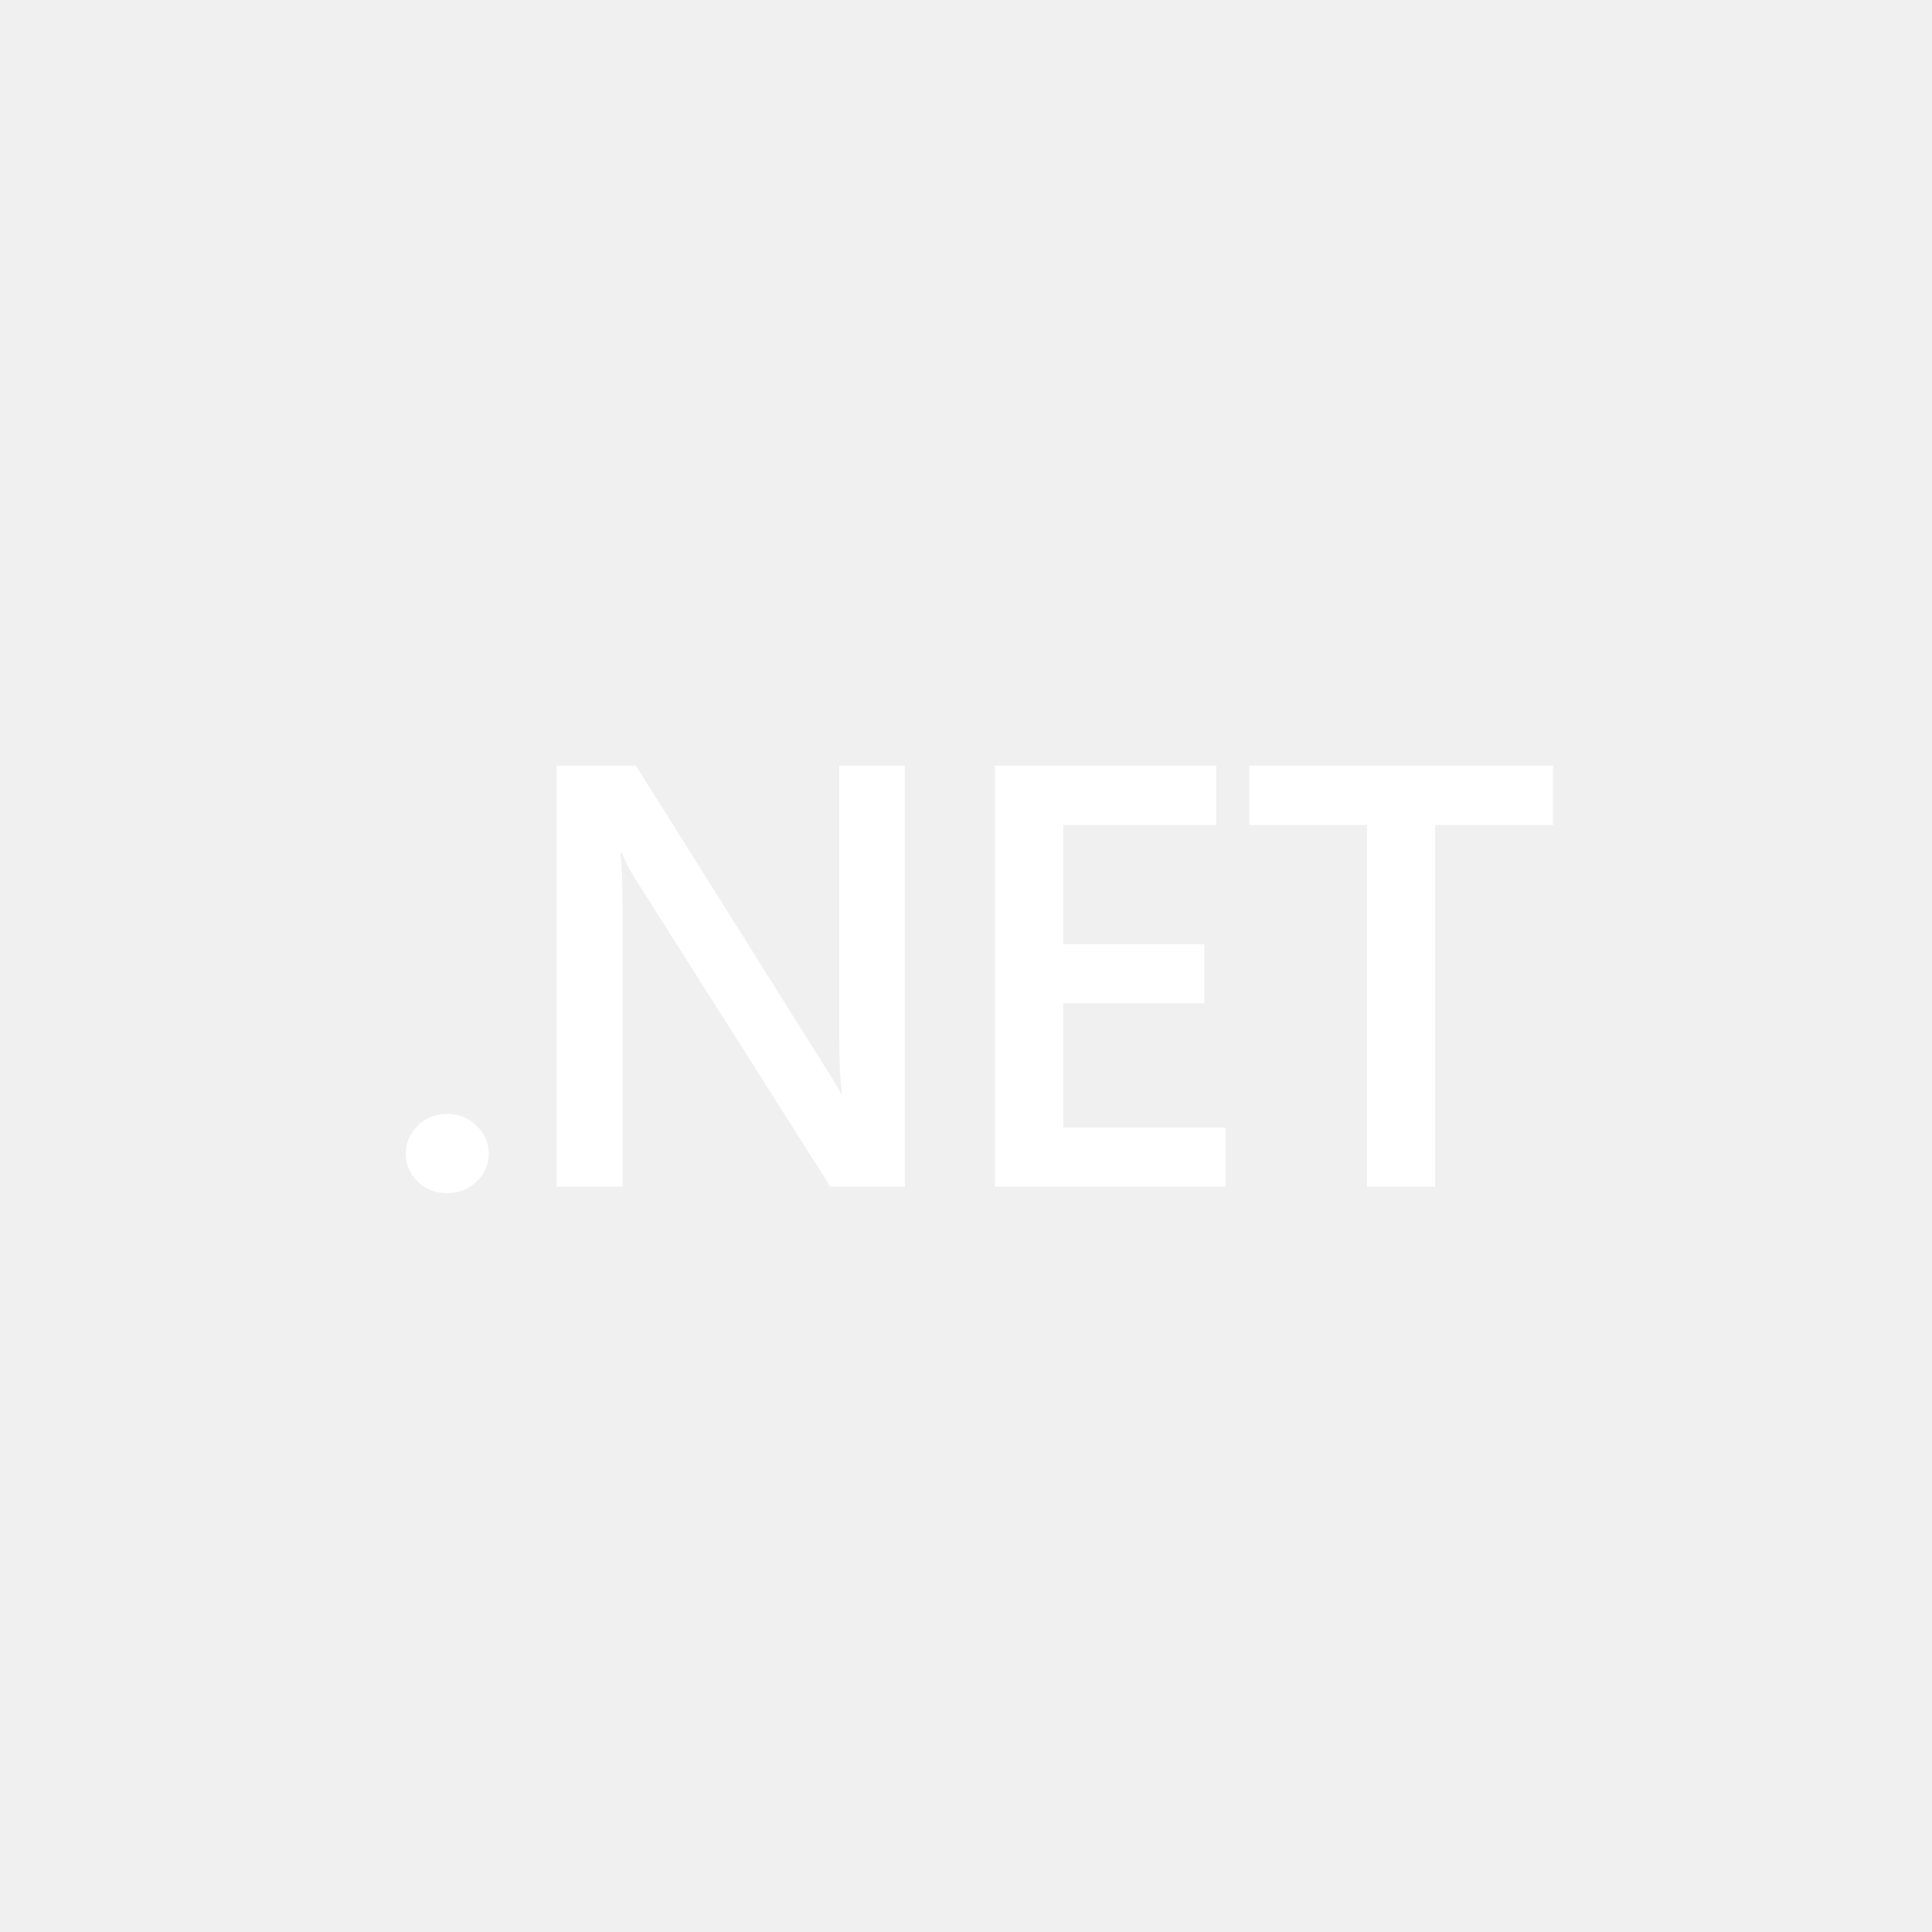
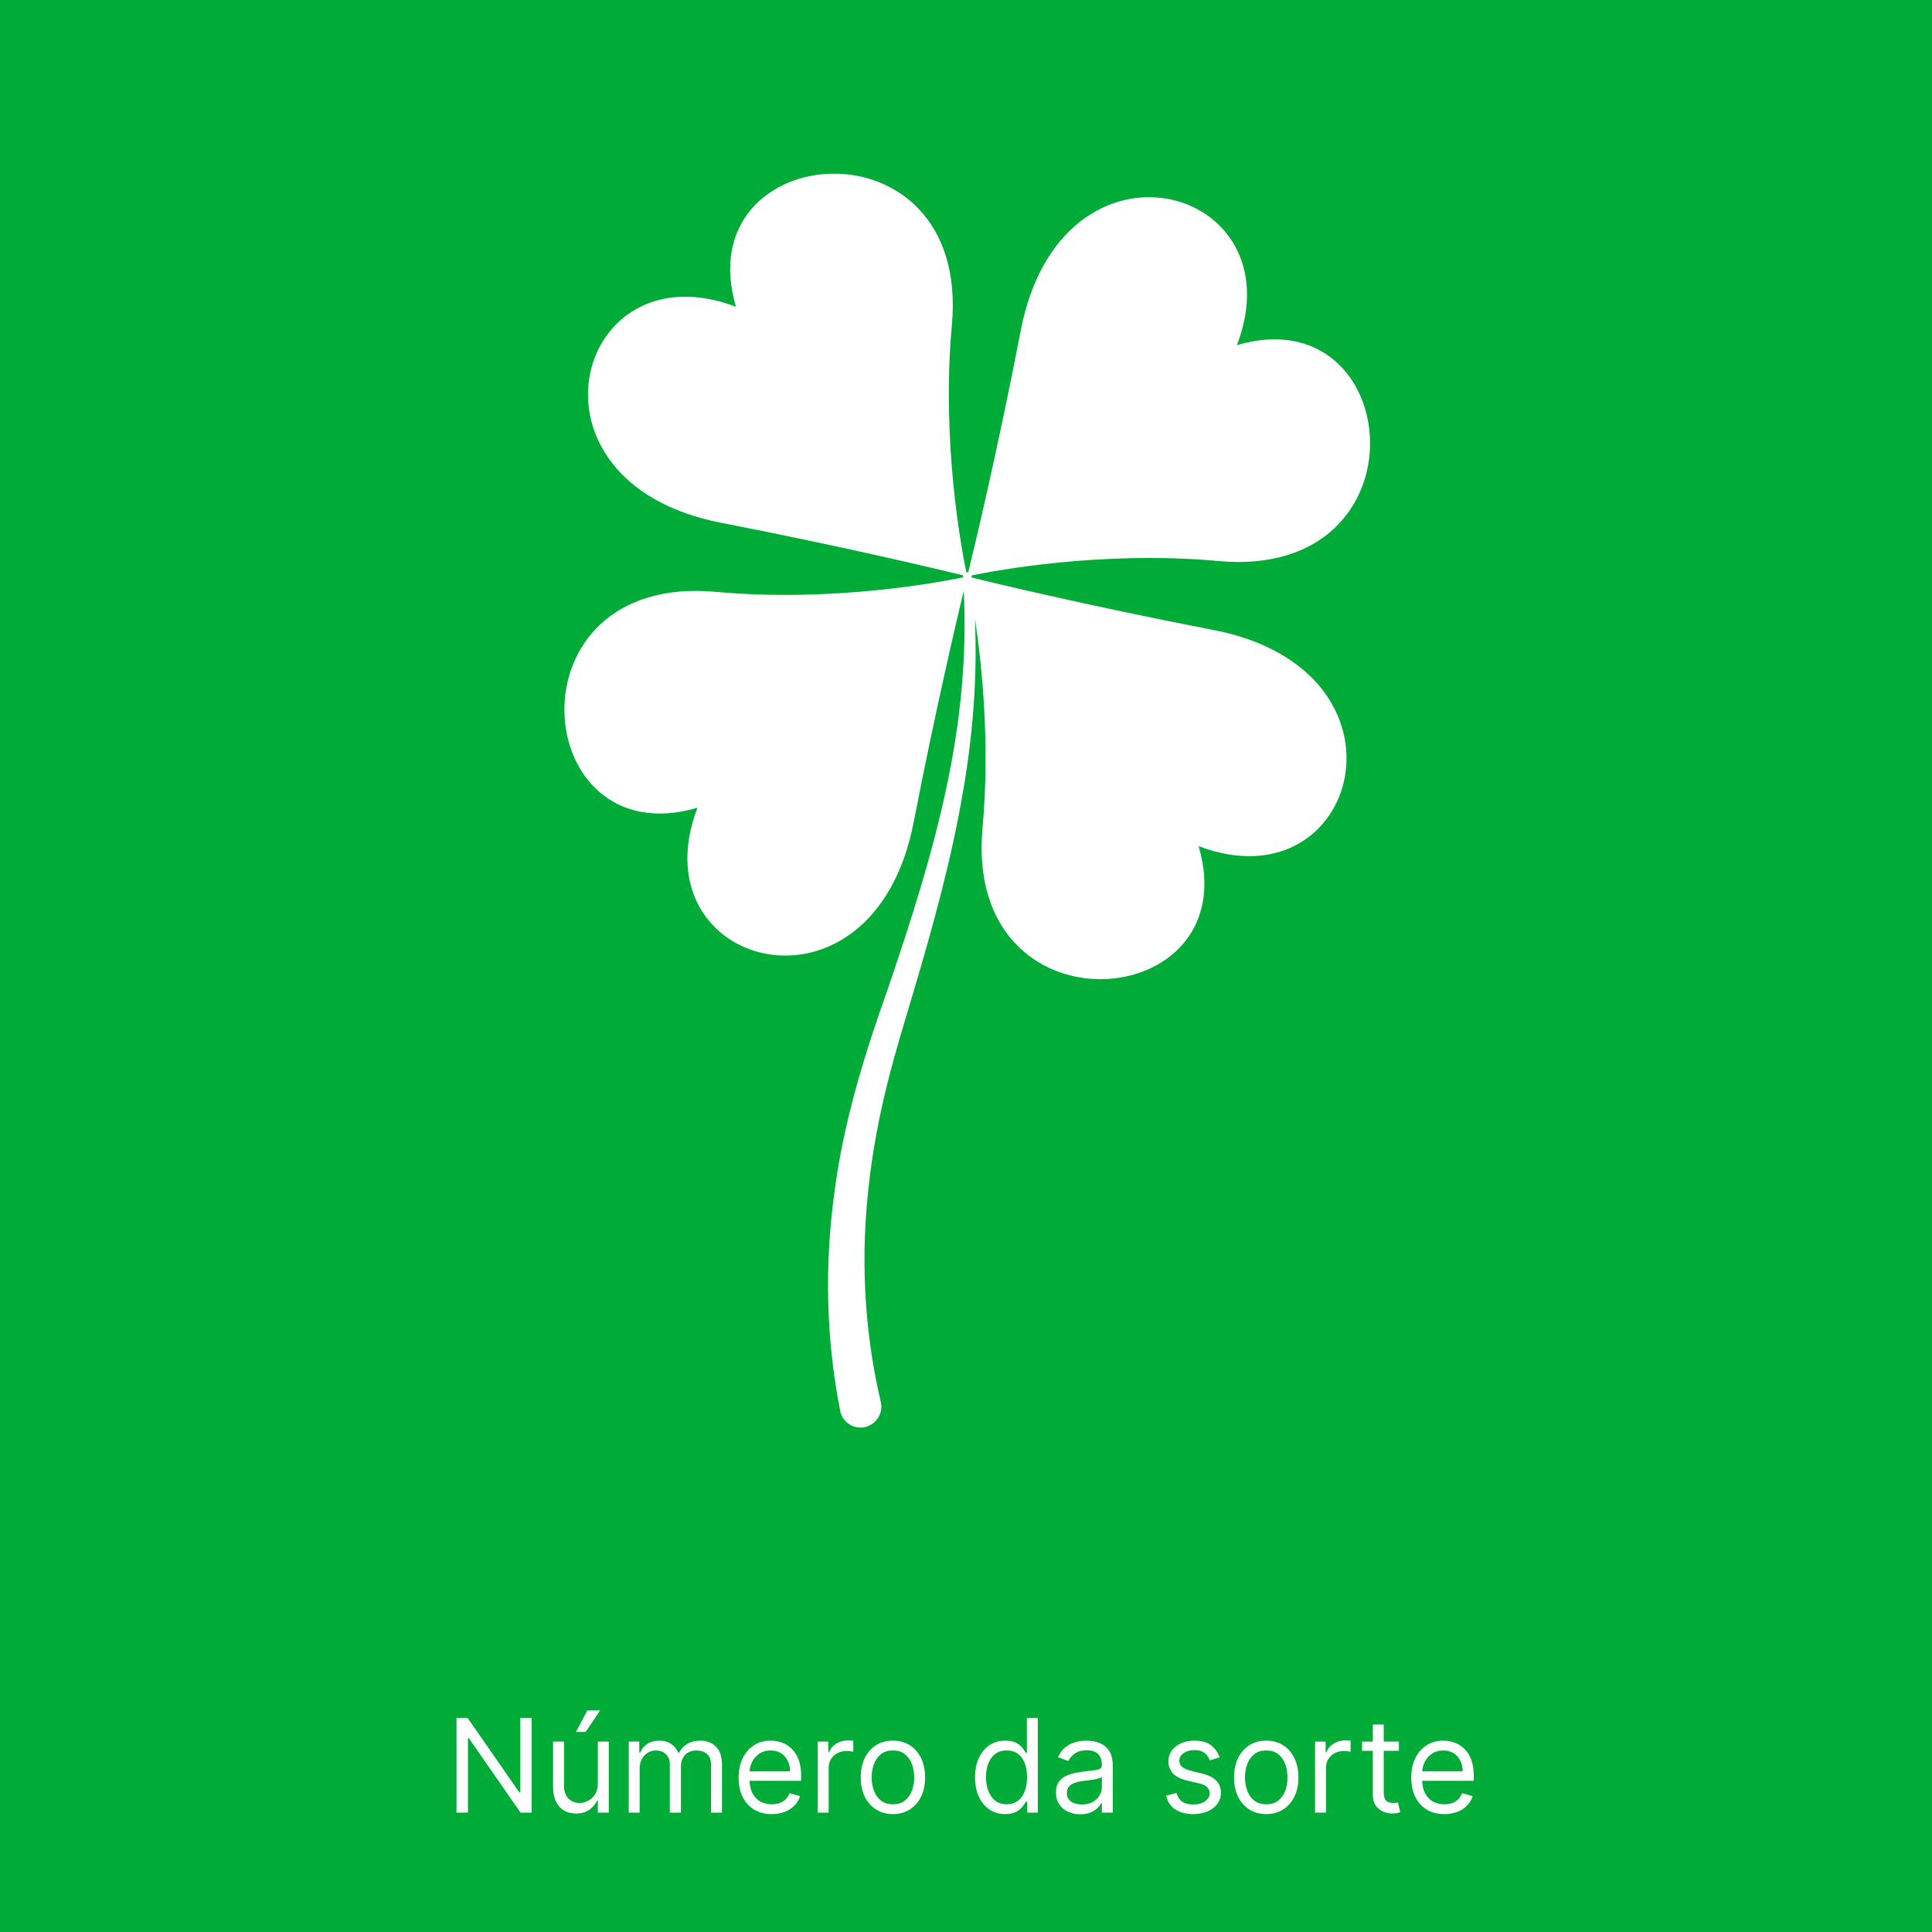
- <svg xmlns="http://www.w3.org/2000/svg" width="456" height="456" viewBox="0 0 456 456" version="1.1" xml:space="preserve" style="fill-rule:evenodd;clip-rule:evenodd;stroke-linejoin:round;stroke-miterlimit:2;">
-   <path d="m 105.5,281.609 c -2.703,0 -5.001,-0.9 -6.893,-2.702 -1.892,-1.848 -2.838,-4.042 -2.838,-6.582 0,-2.587 0.946,-4.804 2.838,-6.652 1.892,-1.848 4.19,-2.772 6.893,-2.772 2.748,0 5.068,0.924 6.96,2.772 1.937,1.848 2.906,4.064 2.906,6.652 0,2.54 -0.968,4.734 -2.906,6.582 -1.892,1.802 -4.212,2.702 -6.96,2.702 z" style="fill:#ffffff;fill-rule:nonzero;stroke-width:0.838" />
-   <path d="M 213.561,280.084 H 195.99 L 149.7,207.054 c -1.171,-1.848 -2.14,-3.765 -2.906,-5.751 h -0.406 c 0.361,2.125 0.541,6.675 0.541,13.65 v 65.132 h -15.543 v -99.36 h 18.719 l 44.737,71.298 c 1.892,2.957 3.109,4.989 3.649,6.098 h 0.27 c -0.45,-2.632 -0.676,-7.09 -0.676,-13.373 v -64.023 h 15.476 z" style="fill:#ffffff;fill-rule:nonzero;stroke-width:0.838" />
-   <path d="m 289.251,280.084 h -54.401 v -99.36 h 52.238 v 13.997 h -36.154 v 28.131 h 33.316 v 13.927 h -33.316 v 29.378 h 38.316 z" style="fill:#ffffff;fill-rule:nonzero;stroke-width:0.838" />
-   <path d="M 366.565,194.721 H 338.722 v 85.363 h -16.084 v -85.363 h -27.775 v -13.997 h 71.701 z" style="fill:#ffffff;fill-rule:nonzero;stroke-width:0.838" />
+ <svg xmlns="http://www.w3.org/2000/svg" width="178" height="178" viewBox="0 0 178 178" fill="none">
+   <rect width="178" height="178" fill="#00AB37" />
+   <path d="M48.977 158.273V167H47.955L43.199 160.148H43.114V167H42.057V158.273H43.08L47.852 165.142H47.938V158.273H48.977ZM55.081 164.324V160.455H56.086V167H55.081V165.892H55.012C54.859 166.224 54.62 166.507 54.297 166.74C53.973 166.97 53.564 167.085 53.069 167.085C52.66 167.085 52.297 166.996 51.978 166.817C51.66 166.635 51.41 166.362 51.228 165.999C51.047 165.632 50.956 165.17 50.956 164.614V160.455H51.961V164.545C51.961 165.023 52.095 165.403 52.362 165.688C52.632 165.972 52.975 166.114 53.393 166.114C53.643 166.114 53.897 166.05 54.156 165.922C54.417 165.794 54.636 165.598 54.812 165.334C54.991 165.07 55.081 164.733 55.081 164.324ZM53.069 159.568L54.109 157.591H55.285L53.956 159.568H53.069ZM57.928 167V160.455H58.9V161.477H58.985C59.121 161.128 59.342 160.857 59.646 160.663C59.95 160.467 60.315 160.369 60.741 160.369C61.173 160.369 61.532 160.467 61.819 160.663C62.109 160.857 62.334 161.128 62.496 161.477H62.565C62.732 161.139 62.984 160.871 63.319 160.672C63.654 160.47 64.056 160.369 64.525 160.369C65.11 160.369 65.589 160.553 65.961 160.919C66.333 161.283 66.519 161.849 66.519 162.619V167H65.513V162.619C65.513 162.136 65.381 161.791 65.117 161.584C64.853 161.376 64.542 161.273 64.184 161.273C63.724 161.273 63.367 161.412 63.114 161.69C62.861 161.966 62.735 162.315 62.735 162.739V167H61.712V162.517C61.712 162.145 61.592 161.845 61.35 161.618C61.109 161.388 60.798 161.273 60.417 161.273C60.156 161.273 59.911 161.342 59.684 161.482C59.459 161.621 59.278 161.814 59.139 162.061C59.002 162.305 58.934 162.588 58.934 162.909V167H57.928ZM71.102 167.136C70.472 167.136 69.928 166.997 69.47 166.719C69.016 166.438 68.665 166.045 68.418 165.543C68.173 165.037 68.051 164.449 68.051 163.778C68.051 163.108 68.173 162.517 68.418 162.006C68.665 161.491 69.008 161.091 69.449 160.804C69.892 160.514 70.409 160.369 71 160.369C71.341 160.369 71.678 160.426 72.01 160.54C72.342 160.653 72.645 160.838 72.918 161.094C73.19 161.347 73.408 161.682 73.57 162.099C73.731 162.517 73.812 163.031 73.812 163.642V164.068H68.767V163.199H72.79C72.79 162.83 72.716 162.5 72.568 162.21C72.423 161.92 72.216 161.692 71.946 161.524C71.679 161.357 71.364 161.273 71 161.273C70.599 161.273 70.253 161.372 69.96 161.571C69.671 161.767 69.447 162.023 69.291 162.338C69.135 162.653 69.057 162.991 69.057 163.352V163.932C69.057 164.426 69.142 164.845 69.312 165.189C69.486 165.53 69.726 165.79 70.033 165.969C70.34 166.145 70.696 166.233 71.102 166.233C71.367 166.233 71.605 166.196 71.818 166.122C72.034 166.045 72.22 165.932 72.376 165.781C72.533 165.628 72.653 165.437 72.739 165.21L73.71 165.483C73.608 165.812 73.436 166.102 73.195 166.352C72.953 166.599 72.655 166.793 72.3 166.932C71.945 167.068 71.546 167.136 71.102 167.136ZM75.342 167V160.455H76.314V161.443H76.382C76.501 161.119 76.717 160.857 77.03 160.655C77.342 160.453 77.695 160.352 78.087 160.352C78.16 160.352 78.253 160.354 78.364 160.357C78.474 160.359 78.558 160.364 78.615 160.369V161.392C78.581 161.384 78.503 161.371 78.381 161.354C78.261 161.334 78.135 161.324 78.001 161.324C77.683 161.324 77.399 161.391 77.149 161.524C76.902 161.655 76.706 161.837 76.561 162.07C76.419 162.3 76.348 162.562 76.348 162.858V167H75.342ZM82.267 167.136C81.676 167.136 81.158 166.996 80.712 166.714C80.269 166.433 79.922 166.04 79.672 165.534C79.425 165.028 79.301 164.437 79.301 163.761C79.301 163.08 79.425 162.484 79.672 161.976C79.922 161.467 80.269 161.072 80.712 160.791C81.158 160.51 81.676 160.369 82.267 160.369C82.858 160.369 83.375 160.51 83.818 160.791C84.264 161.072 84.611 161.467 84.858 161.976C85.108 162.484 85.233 163.08 85.233 163.761C85.233 164.437 85.108 165.028 84.858 165.534C84.611 166.04 84.264 166.433 83.818 166.714C83.375 166.996 82.858 167.136 82.267 167.136ZM82.267 166.233C82.716 166.233 83.085 166.118 83.375 165.888C83.665 165.658 83.879 165.355 84.019 164.98C84.158 164.605 84.227 164.199 84.227 163.761C84.227 163.324 84.158 162.916 84.019 162.538C83.879 162.161 83.665 161.855 83.375 161.622C83.085 161.389 82.716 161.273 82.267 161.273C81.818 161.273 81.449 161.389 81.159 161.622C80.869 161.855 80.655 162.161 80.516 162.538C80.376 162.916 80.307 163.324 80.307 163.761C80.307 164.199 80.376 164.605 80.516 164.98C80.655 165.355 80.869 165.658 81.159 165.888C81.449 166.118 81.818 166.233 82.267 166.233ZM92.615 167.136C92.069 167.136 91.588 166.999 91.17 166.723C90.752 166.445 90.426 166.053 90.19 165.547C89.954 165.038 89.836 164.438 89.836 163.744C89.836 163.057 89.954 162.46 90.19 161.955C90.426 161.449 90.754 161.058 91.174 160.783C91.595 160.507 92.081 160.369 92.632 160.369C93.058 160.369 93.394 160.44 93.642 160.582C93.892 160.722 94.082 160.881 94.213 161.06C94.346 161.236 94.45 161.381 94.524 161.494H94.609V158.273H95.615V167H94.643V165.994H94.524C94.45 166.114 94.345 166.264 94.209 166.446C94.072 166.625 93.877 166.786 93.625 166.928C93.372 167.067 93.035 167.136 92.615 167.136ZM92.751 166.233C93.154 166.233 93.495 166.128 93.774 165.918C94.052 165.705 94.264 165.411 94.409 165.036C94.554 164.658 94.626 164.222 94.626 163.727C94.626 163.239 94.555 162.811 94.413 162.445C94.271 162.075 94.061 161.788 93.782 161.584C93.504 161.376 93.16 161.273 92.751 161.273C92.325 161.273 91.97 161.382 91.686 161.601C91.404 161.817 91.193 162.111 91.051 162.483C90.912 162.852 90.842 163.267 90.842 163.727C90.842 164.193 90.913 164.616 91.055 164.997C91.2 165.375 91.413 165.676 91.694 165.901C91.978 166.122 92.331 166.233 92.751 166.233ZM99.522 167.153C99.108 167.153 98.731 167.075 98.393 166.919C98.055 166.76 97.787 166.531 97.588 166.233C97.389 165.932 97.289 165.568 97.289 165.142C97.289 164.767 97.363 164.463 97.511 164.23C97.659 163.994 97.856 163.81 98.103 163.676C98.35 163.543 98.623 163.443 98.921 163.378C99.223 163.31 99.525 163.256 99.829 163.216C100.227 163.165 100.549 163.126 100.797 163.101C101.047 163.072 101.228 163.026 101.342 162.96C101.458 162.895 101.517 162.781 101.517 162.619V162.585C101.517 162.165 101.402 161.838 101.172 161.605C100.944 161.372 100.599 161.256 100.136 161.256C99.656 161.256 99.279 161.361 99.007 161.571C98.734 161.781 98.542 162.006 98.431 162.244L97.477 161.903C97.647 161.506 97.875 161.196 98.159 160.974C98.446 160.75 98.758 160.594 99.096 160.506C99.437 160.415 99.772 160.369 100.102 160.369C100.312 160.369 100.554 160.395 100.826 160.446C101.102 160.494 101.368 160.595 101.623 160.749C101.882 160.902 102.096 161.134 102.267 161.443C102.437 161.753 102.522 162.168 102.522 162.688V167H101.517V166.114H101.466C101.397 166.256 101.284 166.408 101.125 166.57C100.966 166.732 100.754 166.869 100.49 166.983C100.225 167.097 99.903 167.153 99.522 167.153ZM99.676 166.25C100.074 166.25 100.409 166.172 100.681 166.016C100.957 165.859 101.164 165.658 101.304 165.411C101.446 165.163 101.517 164.903 101.517 164.631V163.71C101.474 163.761 101.38 163.808 101.235 163.851C101.093 163.891 100.929 163.926 100.741 163.957C100.556 163.986 100.376 164.011 100.2 164.034C100.027 164.054 99.886 164.071 99.778 164.085C99.517 164.119 99.272 164.175 99.045 164.251C98.821 164.325 98.639 164.437 98.5 164.588C98.363 164.736 98.295 164.937 98.295 165.193C98.295 165.543 98.424 165.807 98.683 165.986C98.944 166.162 99.275 166.25 99.676 166.25ZM112.369 161.92L111.466 162.176C111.409 162.026 111.325 161.879 111.214 161.737C111.107 161.592 110.959 161.473 110.771 161.379C110.584 161.286 110.344 161.239 110.051 161.239C109.651 161.239 109.317 161.331 109.05 161.516C108.786 161.697 108.653 161.929 108.653 162.21C108.653 162.46 108.744 162.658 108.926 162.803C109.108 162.947 109.392 163.068 109.778 163.165L110.75 163.403C111.335 163.545 111.771 163.763 112.058 164.055C112.345 164.345 112.489 164.719 112.489 165.176C112.489 165.551 112.381 165.886 112.165 166.182C111.952 166.477 111.653 166.71 111.27 166.881C110.886 167.051 110.44 167.136 109.932 167.136C109.264 167.136 108.712 166.991 108.274 166.702C107.837 166.412 107.56 165.989 107.443 165.432L108.398 165.193C108.489 165.545 108.661 165.81 108.913 165.986C109.169 166.162 109.503 166.25 109.915 166.25C110.384 166.25 110.756 166.151 111.031 165.952C111.31 165.75 111.449 165.509 111.449 165.227C111.449 165 111.369 164.81 111.21 164.656C111.051 164.5 110.807 164.384 110.477 164.307L109.386 164.051C108.787 163.909 108.347 163.689 108.065 163.391C107.787 163.089 107.648 162.713 107.648 162.261C107.648 161.892 107.751 161.565 107.959 161.281C108.169 160.997 108.455 160.774 108.815 160.612C109.179 160.45 109.591 160.369 110.051 160.369C110.699 160.369 111.207 160.511 111.577 160.795C111.949 161.08 112.213 161.455 112.369 161.92ZM116.662 167.136C116.071 167.136 115.552 166.996 115.106 166.714C114.663 166.433 114.316 166.04 114.066 165.534C113.819 165.028 113.696 164.437 113.696 163.761C113.696 163.08 113.819 162.484 114.066 161.976C114.316 161.467 114.663 161.072 115.106 160.791C115.552 160.51 116.071 160.369 116.662 160.369C117.252 160.369 117.77 160.51 118.213 160.791C118.659 161.072 119.005 161.467 119.252 161.976C119.502 162.484 119.627 163.08 119.627 163.761C119.627 164.437 119.502 165.028 119.252 165.534C119.005 166.04 118.659 166.433 118.213 166.714C117.77 166.996 117.252 167.136 116.662 167.136ZM116.662 166.233C117.11 166.233 117.48 166.118 117.77 165.888C118.059 165.658 118.274 165.355 118.413 164.98C118.552 164.605 118.622 164.199 118.622 163.761C118.622 163.324 118.552 162.916 118.413 162.538C118.274 162.161 118.059 161.855 117.77 161.622C117.48 161.389 117.11 161.273 116.662 161.273C116.213 161.273 115.843 161.389 115.554 161.622C115.264 161.855 115.049 162.161 114.91 162.538C114.771 162.916 114.701 163.324 114.701 163.761C114.701 164.199 114.771 164.605 114.91 164.98C115.049 165.355 115.264 165.658 115.554 165.888C115.843 166.118 116.213 166.233 116.662 166.233ZM121.163 167V160.455H122.134V161.443H122.202C122.322 161.119 122.538 160.857 122.85 160.655C123.163 160.453 123.515 160.352 123.907 160.352C123.981 160.352 124.073 160.354 124.184 160.357C124.295 160.359 124.379 160.364 124.435 160.369V161.392C124.401 161.384 124.323 161.371 124.201 161.354C124.082 161.334 123.955 161.324 123.822 161.324C123.504 161.324 123.219 161.391 122.969 161.524C122.722 161.655 122.526 161.837 122.381 162.07C122.239 162.3 122.168 162.562 122.168 162.858V167H121.163ZM128.884 160.455V161.307H125.492V160.455H128.884ZM126.481 158.886H127.487V165.125C127.487 165.409 127.528 165.622 127.61 165.764C127.695 165.903 127.803 165.997 127.934 166.045C128.067 166.091 128.208 166.114 128.356 166.114C128.467 166.114 128.558 166.108 128.629 166.097C128.7 166.082 128.756 166.071 128.799 166.062L129.004 166.966C128.935 166.991 128.84 167.017 128.718 167.043C128.596 167.071 128.441 167.085 128.254 167.085C127.969 167.085 127.691 167.024 127.418 166.902C127.148 166.78 126.924 166.594 126.745 166.344C126.569 166.094 126.481 165.778 126.481 165.398V158.886ZM133.071 167.136C132.44 167.136 131.896 166.997 131.439 166.719C130.984 166.438 130.634 166.045 130.386 165.543C130.142 165.037 130.02 164.449 130.02 163.778C130.02 163.108 130.142 162.517 130.386 162.006C130.634 161.491 130.977 161.091 131.418 160.804C131.861 160.514 132.378 160.369 132.969 160.369C133.31 160.369 133.646 160.426 133.979 160.54C134.311 160.653 134.614 160.838 134.886 161.094C135.159 161.347 135.376 161.682 135.538 162.099C135.7 162.517 135.781 163.031 135.781 163.642V164.068H130.736V163.199H134.759C134.759 162.83 134.685 162.5 134.537 162.21C134.392 161.92 134.185 161.692 133.915 161.524C133.648 161.357 133.332 161.273 132.969 161.273C132.568 161.273 132.222 161.372 131.929 161.571C131.639 161.767 131.416 162.023 131.26 162.338C131.104 162.653 131.026 162.991 131.026 163.352V163.932C131.026 164.426 131.111 164.845 131.281 165.189C131.455 165.53 131.695 165.79 132.001 165.969C132.308 166.145 132.665 166.233 133.071 166.233C133.335 166.233 133.574 166.196 133.787 166.122C134.003 166.045 134.189 165.932 134.345 165.781C134.501 165.628 134.622 165.437 134.707 165.21L135.679 165.483C135.577 165.812 135.405 166.102 135.163 166.352C134.922 166.599 134.624 166.793 134.268 166.932C133.913 167.068 133.514 167.136 133.071 167.136Z" fill="white" />
+   <path fill-rule="evenodd" clip-rule="evenodd" d="M111.777 58.036C100.257 55.809 91.457 53.689 89.524 53.209L89.511 53.062L89.497 53.023C91.524 52.596 101.471 50.703 112.257 51.689C131.724 53.476 129.471 27.236 113.964 31.796C119.604 17.009 97.791 11.076 94.044 30.449C91.804 42.049 89.657 50.876 89.204 52.729C89.164 52.716 89.124 52.716 89.084 52.716L89.031 52.729C88.617 50.716 86.711 40.769 87.697 29.969C89.484 10.502 63.244 12.756 67.804 28.262C53.004 22.622 47.084 44.422 66.457 48.169C78.044 50.422 86.871 52.556 88.737 53.009C88.724 53.049 88.711 53.102 88.724 53.142V53.196C86.671 53.623 76.737 55.516 65.964 54.529C46.511 52.742 48.751 78.982 64.257 74.422C58.617 89.209 80.431 95.129 84.177 75.756C86.164 65.556 88.057 57.489 88.791 54.436C89.097 60.449 88.484 66.476 87.244 72.342C85.924 78.649 83.937 84.809 81.857 90.942C79.684 97.036 77.684 103.423 76.857 110.009C75.964 116.596 76.111 123.382 77.404 129.969V129.982L77.417 130.049C77.657 131.076 78.684 131.716 79.711 131.476C80.751 131.223 81.391 130.196 81.151 129.169C79.711 123.036 79.311 116.676 79.924 110.369C80.217 107.209 80.751 104.062 81.484 100.956C82.204 97.836 83.151 94.782 84.084 91.649C85.937 85.409 87.697 79.103 88.777 72.636C89.657 67.463 90.057 62.196 89.817 56.956C90.457 61.222 91.231 68.516 90.524 76.249C88.737 95.702 114.991 93.463 110.431 77.956C125.217 83.596 131.151 61.782 111.777 58.036Z" fill="white" />
</svg>
